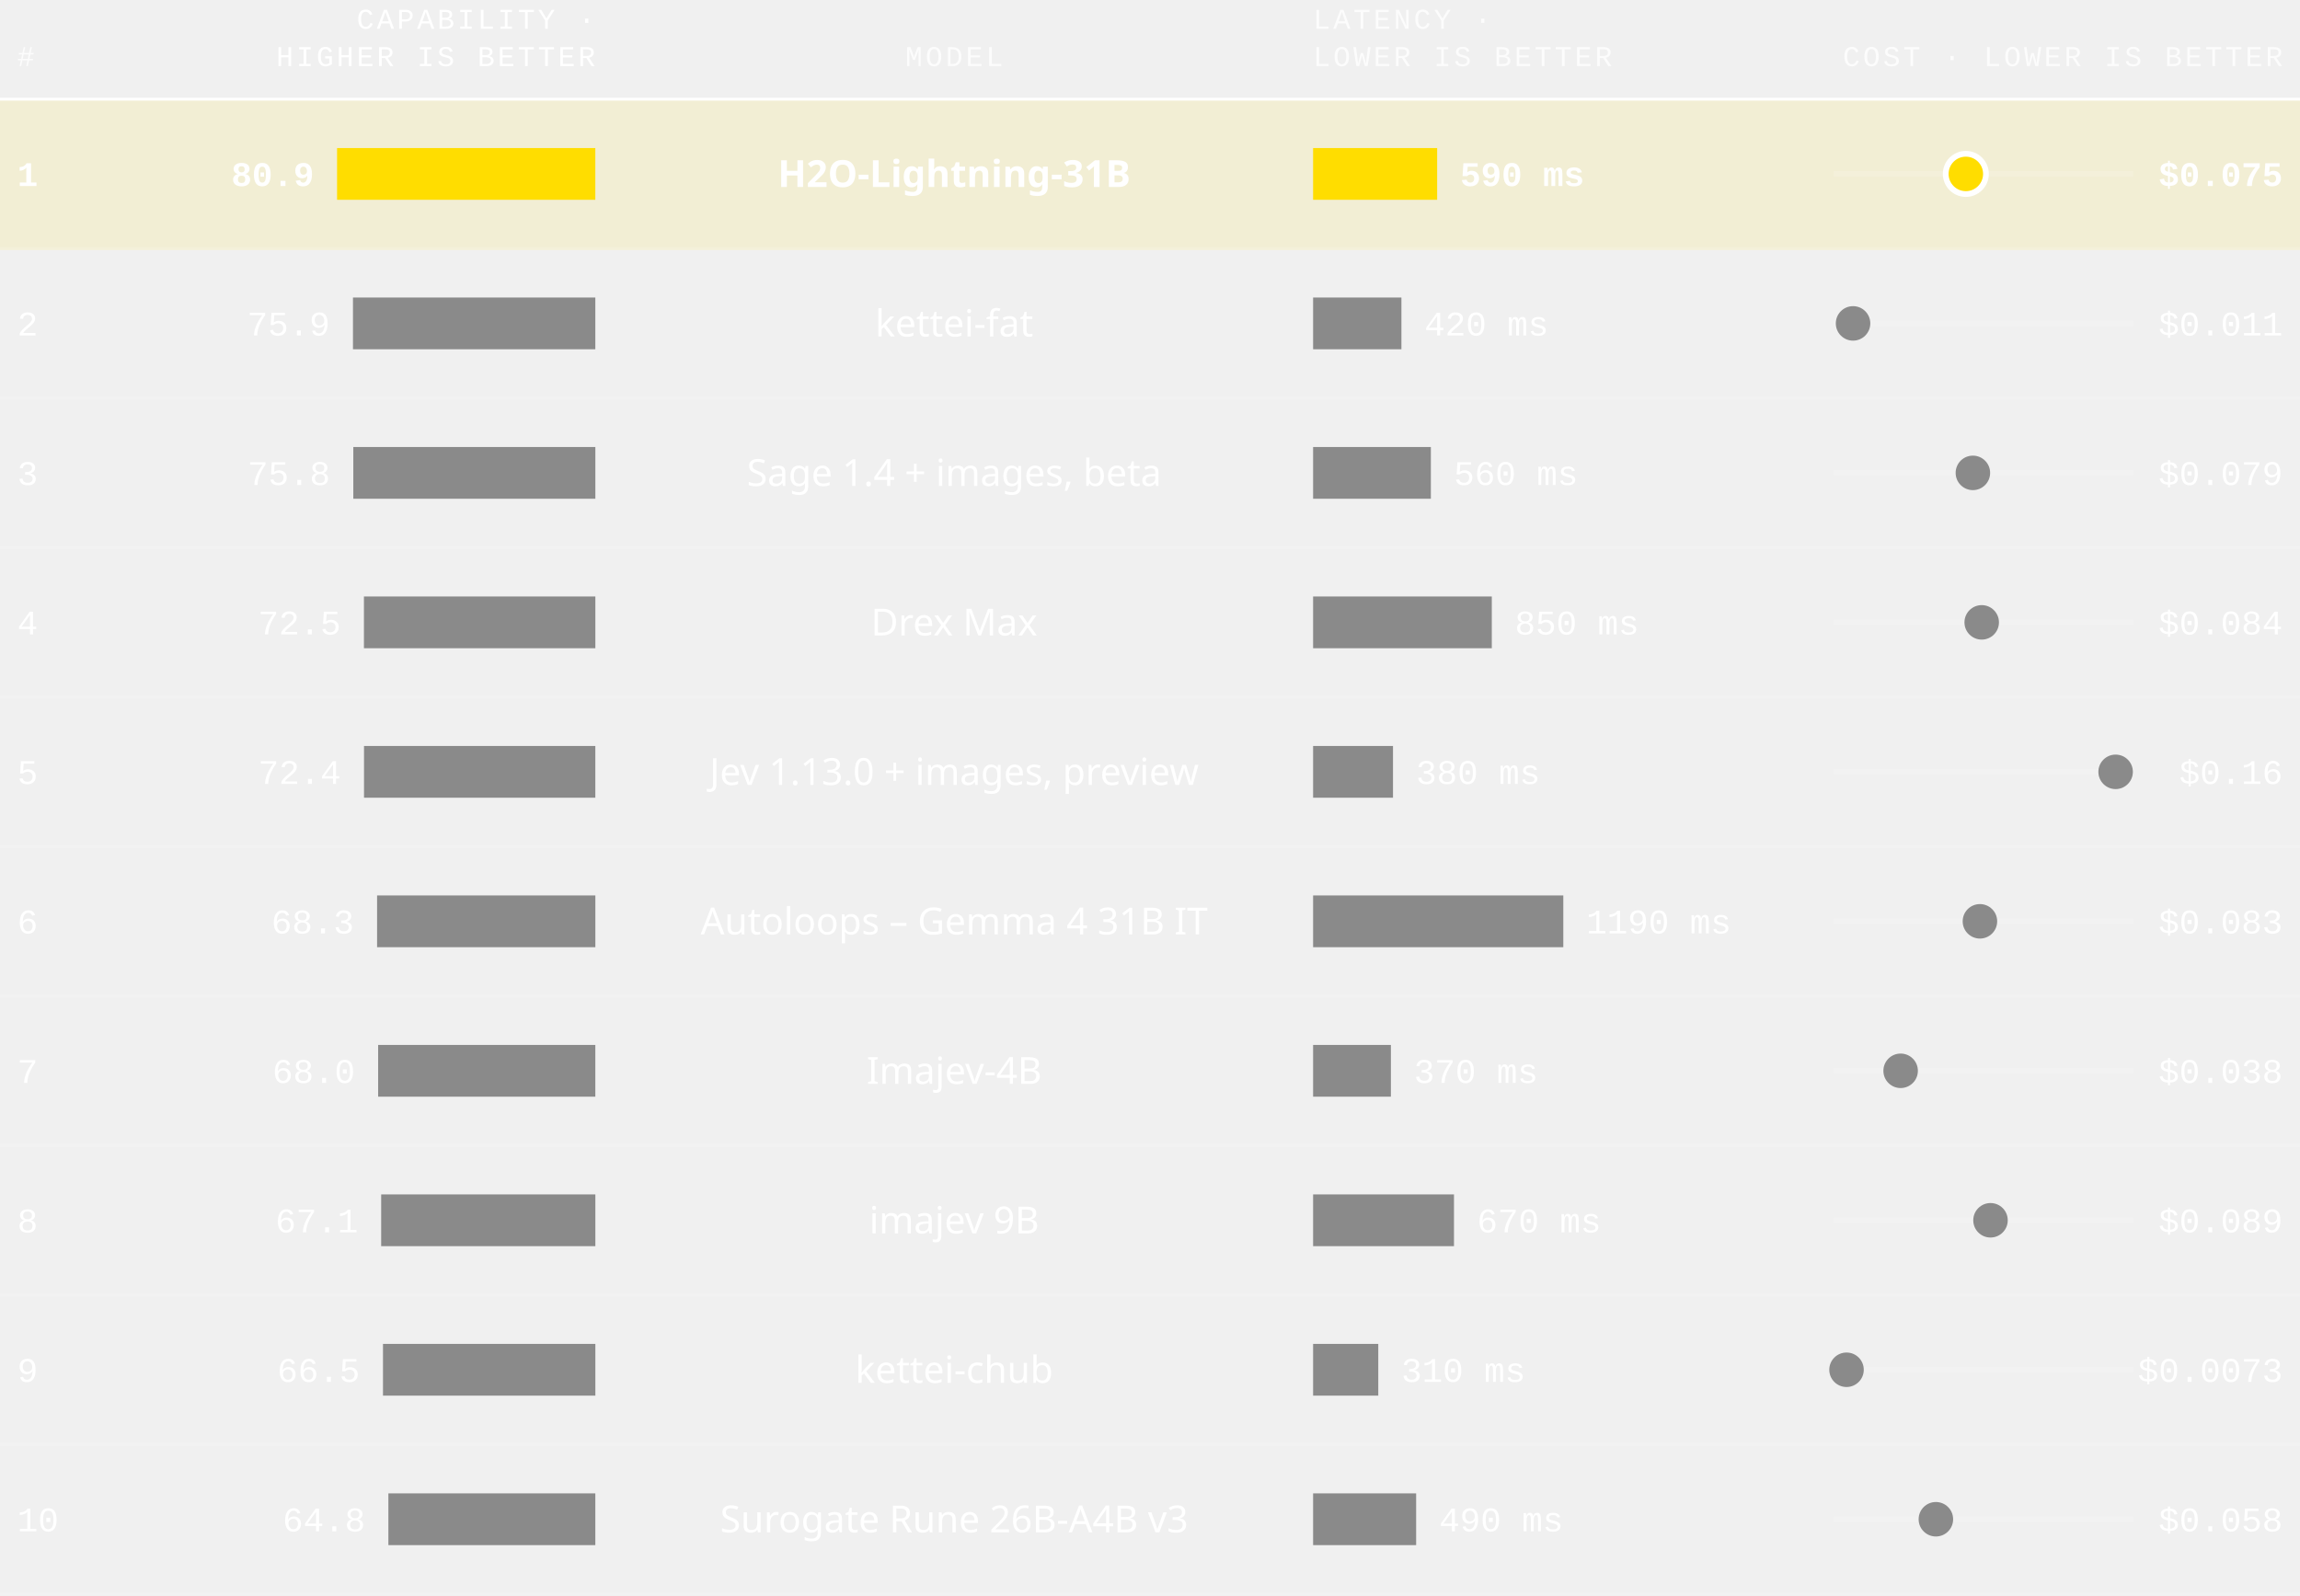
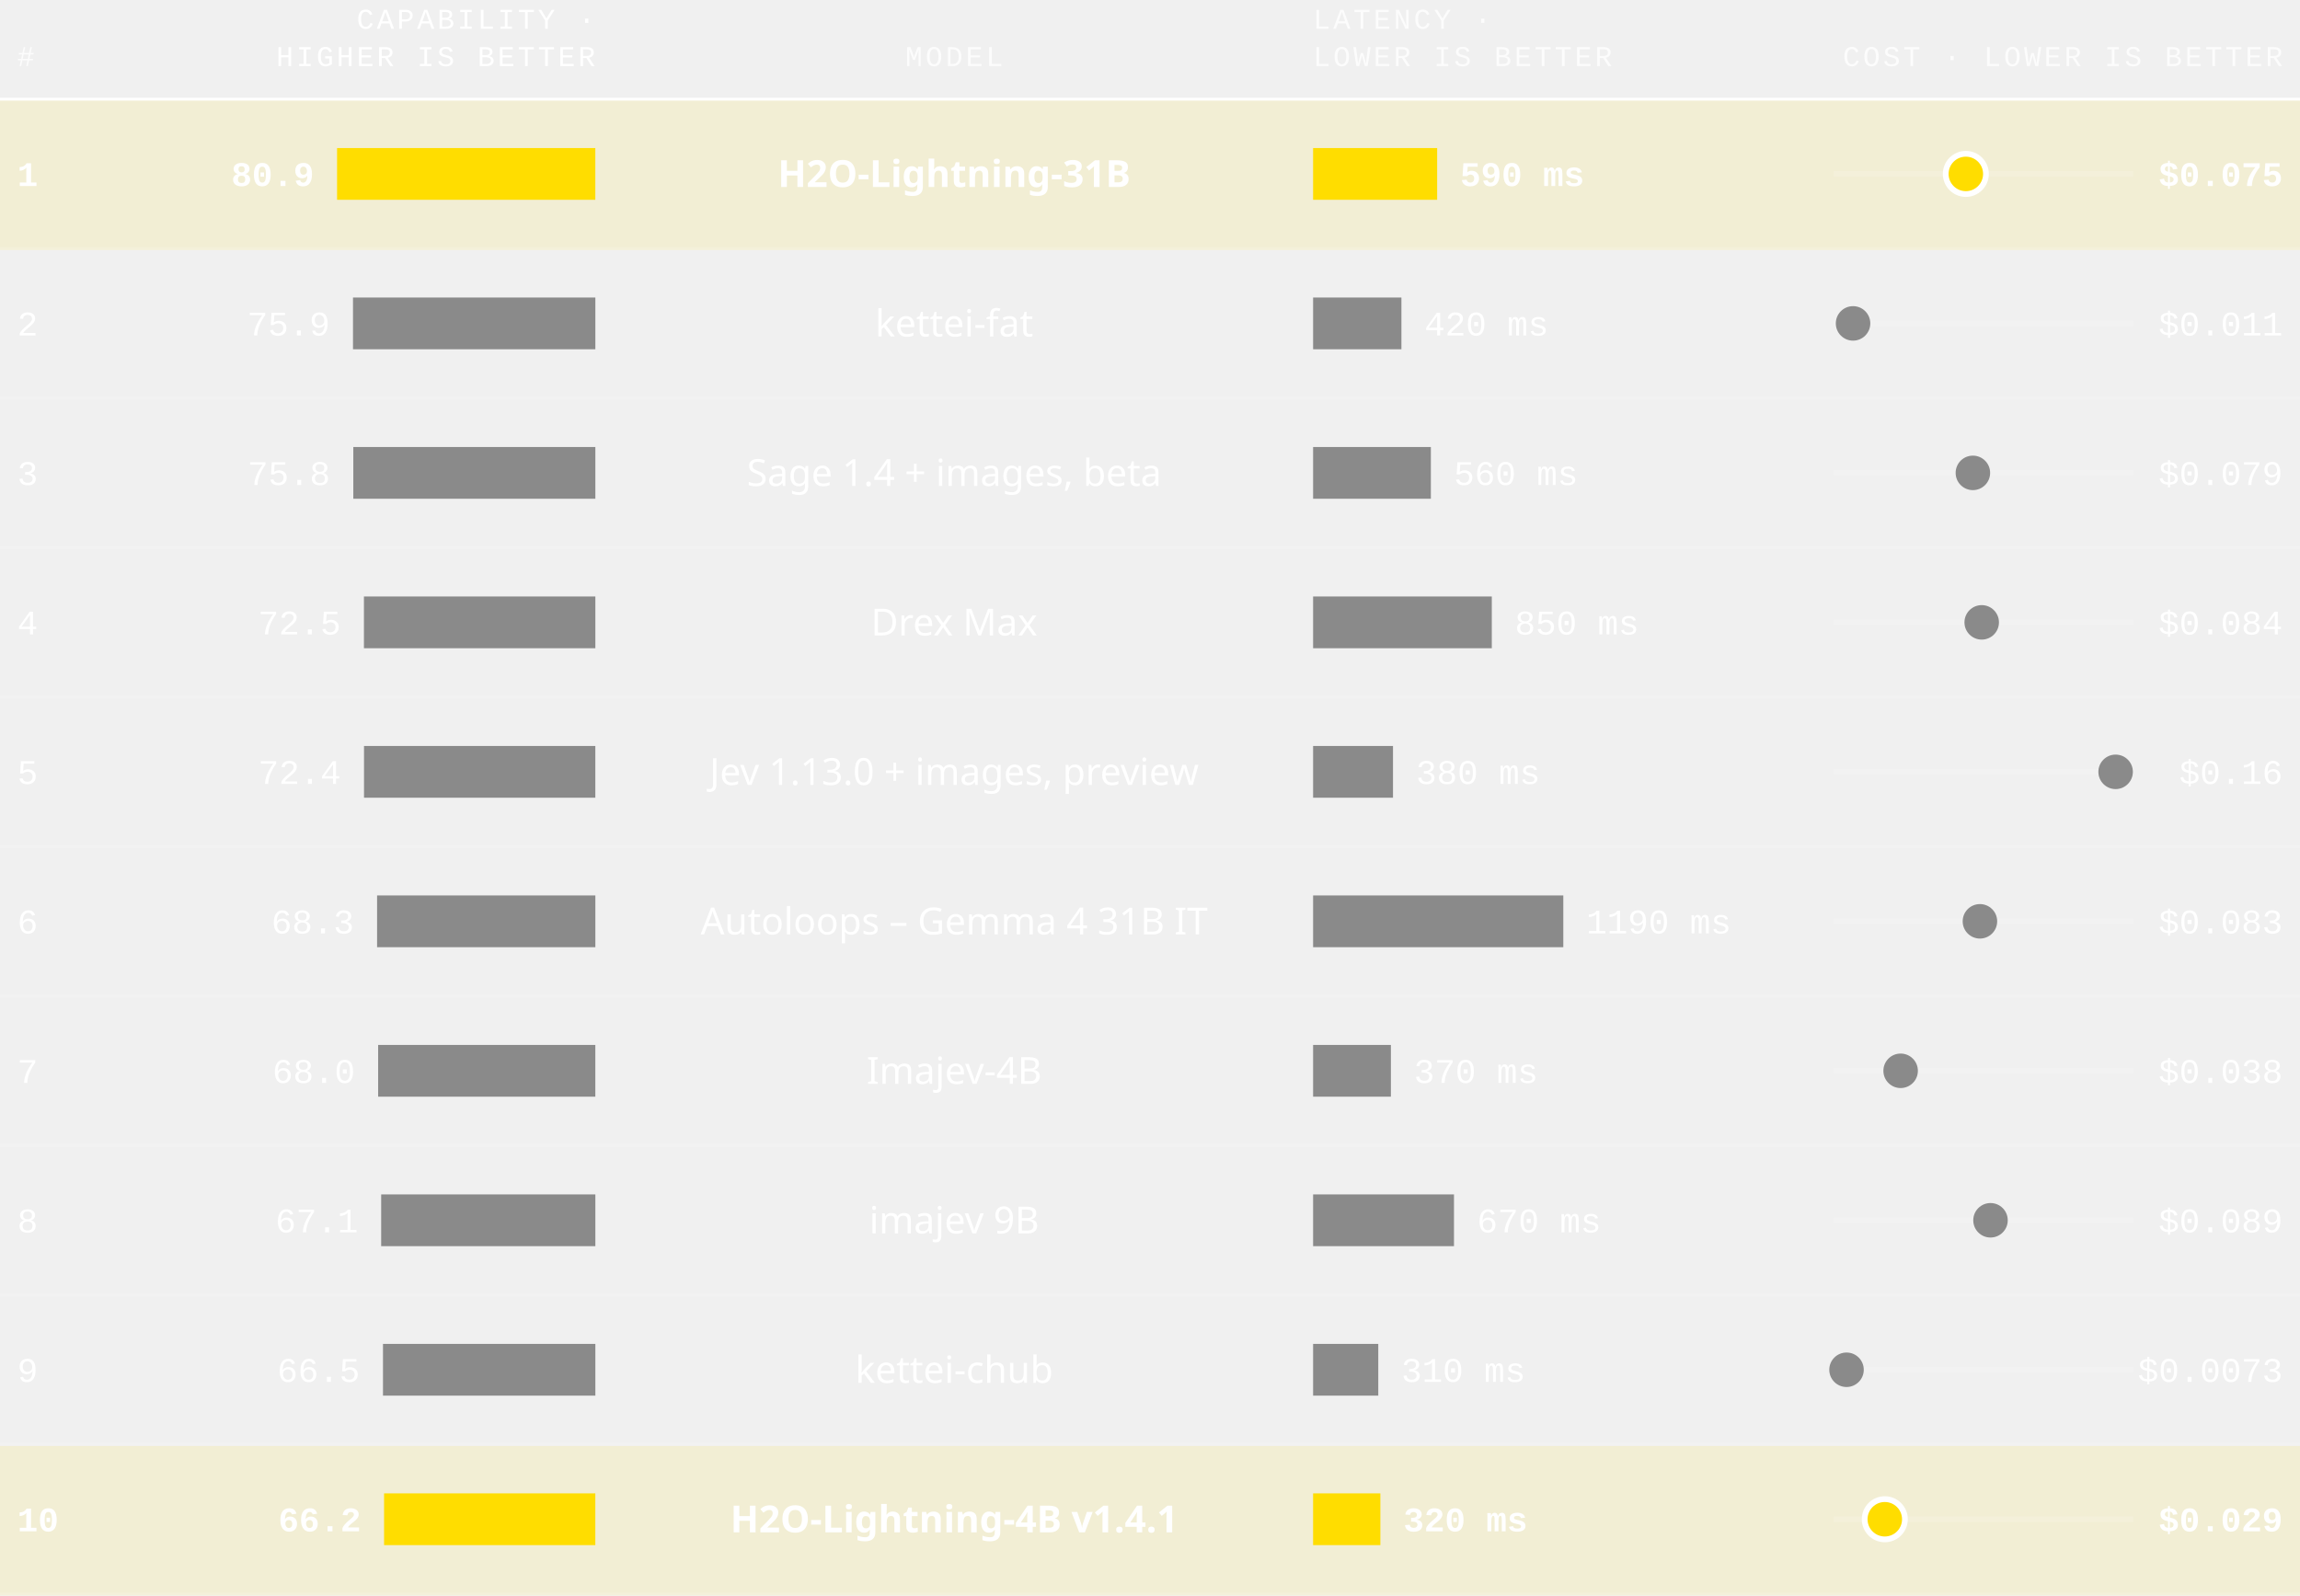
<svg xmlns="http://www.w3.org/2000/svg" width="800" height="555" viewBox="0 0 800 555">
  <style>text{font-family:-apple-system, BlinkMacSystemFont, "Segoe UI", "Noto Sans", Helvetica, Arial, sans-serif;font-size:13px;fill:#FFFFFF}.rank,.value,.comp,.lat,.cost{font-family:ui-monospace, SFMono-Regular, "SF Mono", Menlo, Consolas, "Liberation Mono", monospace;font-size:12px}.sub,.head{font-family:ui-monospace, SFMono-Regular, "SF Mono", Menlo, Consolas, "Liberation Mono", monospace;font-size:10px;fill:rgba(255, 255, 255, .78)}.head{letter-spacing:1px}.head.on{fill:#FFFFFF}text.h2o{font-weight:600}.gap{font-size:16px;fill:rgba(255, 255, 255, .70)}.band{fill:rgba(255, 221, 0, .12)}.bar,.dot,.hatch{fill:#8A8A8A}.bar.h2o,.dot.h2o{fill:#FFDD00}.dot.h2o{stroke:#FFFFFF;stroke-width:2}.bar.ref{fill:url(#hatch)}.rule,.track{fill:rgba(255, 255, 255, .14)}.top{fill:#FFFFFF}</style>
  <defs>
    <pattern id="hatch" width="7" height="7" patternUnits="userSpaceOnUse" patternTransform="rotate(45)">
      <rect class="hatch" width="3" height="7" />
    </pattern>
  </defs>
  <g class="head">
    <text class="head" x="6" y="23">#</text>
    <text class="head on" x="207.08" y="10" text-anchor="end">CAPABILITY ·</text>
    <text class="head on" x="207.08" y="23" text-anchor="end">HIGHER IS BETTER</text>
    <text class="head" x="331.9" y="23" text-anchor="middle">MODEL</text>
    <text class="head" x="456.73" y="10">LATENCY ·</text>
    <text class="head" x="456.73" y="23">LOWER IS BETTER</text>
    <text class="head" x="794" y="23" text-anchor="end">COST · LOWER IS BETTER</text>
  </g>
  <rect class="top" x="0" y="34" width="800" height="1" />
  <g class="row h2o">
    <rect class="band" x="0" y="35" width="800" height="52" />
    <text class="rank h2o" x="6" y="64.7" data-src="imagejevbench/capability/h2o_lightning_31b_image#position">1</text>
    <text class="comp h2o" x="109.24" y="64.7" text-anchor="end" data-src="imagejevbench/composite/h2o_lightning_31b_image#capability">80.9</text>
    <rect class="bar h2o" x="117.24" y="51.5" width="89.83" height="18" />
    <text class="name h2o" x="331.9" y="65.05" text-anchor="middle" data-src="imagejevbench/composite/h2o_lightning_31b_image#name">H2O-Lightning-31B</text>
    <rect class="bar h2o" x="456.73" y="51.5" width="43.15" height="18" />
    <text class="lat h2o" x="507.87" y="64.7" data-src="imagejevbench/composite/h2o_lightning_31b_image#latency_s">590 ms</text>
    <rect class="track" x="637.8" y="59.5" width="104.2" height="2" />
    <circle class="dot h2o" cx="683.77" cy="60.5" r="7" />
    <text class="cost h2o" x="794" y="64.7" text-anchor="end" data-src="imagejevbench/composite/h2o_lightning_31b_image#cost_per_1k_usd">$0.075</text>
    <rect class="rule" x="0" y="86" width="800" height="1" />
  </g>
  <g class="row">
    <text class="rank" x="6" y="116.7" data-src="imagejevbench/capability/kettei_fat#position">2</text>
-     <text class="comp" x="114.77" y="116.7" text-anchor="end" data-src="imagejevbench/composite/kettei_fat#capability">75.9</text>
-     <rect class="bar" x="122.77" y="103.5" width="84.3" height="18" />
+     <text class="comp" x="114.78" y="116.7" text-anchor="end" data-src="imagejevbench/composite/kettei_fat#capability">75.9</text>
+     <rect class="bar" x="122.78" y="103.5" width="84.3" height="18" />
    <text class="name" x="331.9" y="117.05" text-anchor="middle" data-src="imagejevbench/composite/kettei_fat#name">kettei-fat</text>
    <rect class="bar" x="456.73" y="103.5" width="30.72" height="18" />
    <text class="lat" x="495.44" y="116.7" data-src="imagejevbench/composite/kettei_fat#latency_s">420 ms</text>
    <rect class="track" x="637.8" y="111.5" width="104.2" height="2" />
    <circle class="dot" cx="644.54" cy="112.5" r="6" />
    <text class="cost" x="794" y="116.7" text-anchor="end" data-src="imagejevbench/composite/kettei_fat#cost_per_1k_usd">$0.011</text>
    <rect class="rule" x="0" y="138" width="800" height="1" />
  </g>
  <g class="row">
    <text class="rank" x="6" y="168.7" data-src="imagejevbench/capability/sage_1_4_images#position">3</text>
    <text class="comp" x="114.89" y="168.7" text-anchor="end" data-src="imagejevbench/composite/sage_1_4_images#capability">75.8</text>
    <rect class="bar" x="122.89" y="155.5" width="84.19" height="18" />
    <text class="name" x="331.9" y="169.05" text-anchor="middle" data-src="imagejevbench/composite/sage_1_4_images#name">Sage 1.4 + images, beta</text>
    <rect class="bar" x="456.73" y="155.5" width="40.96" height="18" />
    <text class="lat" x="505.68" y="168.7" data-src="imagejevbench/composite/sage_1_4_images#latency_s">560 ms</text>
    <rect class="track" x="637.8" y="163.5" width="104.2" height="2" />
    <circle class="dot" cx="686.22" cy="164.5" r="6" />
    <text class="cost" x="794" y="168.7" text-anchor="end" data-src="imagejevbench/composite/sage_1_4_images#cost_per_1k_usd">$0.079</text>
    <rect class="rule" x="0" y="190" width="800" height="1" />
  </g>
  <g class="row">
    <text class="rank" x="6" y="220.7" data-src="imagejevbench/capability/drex_max#position">4</text>
    <text class="comp" x="118.58" y="220.7" text-anchor="end" data-src="imagejevbench/composite/drex_max#capability">72.5</text>
    <rect class="bar" x="126.58" y="207.5" width="80.5" height="18" />
    <text class="name" x="331.9" y="221.05" text-anchor="middle" data-src="imagejevbench/composite/drex_max#name">Drex Max</text>
    <rect class="bar" x="456.73" y="207.5" width="62.16" height="18" />
    <text class="lat" x="526.89" y="220.7" data-src="imagejevbench/composite/drex_max#latency_s">850 ms</text>
    <rect class="track" x="637.8" y="215.5" width="104.2" height="2" />
    <circle class="dot" cx="689.29" cy="216.5" r="6" />
    <text class="cost" x="794" y="220.7" text-anchor="end" data-src="imagejevbench/composite/drex_max#cost_per_1k_usd">$0.084</text>
    <rect class="rule" x="0" y="242" width="800" height="1" />
  </g>
  <g class="row">
    <text class="rank" x="6" y="272.7" data-src="imagejevbench/capability/jev_1_13_images#position">5</text>
    <text class="comp" x="118.61" y="272.7" text-anchor="end" data-src="imagejevbench/composite/jev_1_13_images#capability">72.4</text>
    <rect class="bar" x="126.61" y="259.5" width="80.46" height="18" />
    <text class="name" x="331.9" y="273.05" text-anchor="middle" data-src="imagejevbench/composite/jev_1_13_images#name">Jev 1.13.0 + images, preview</text>
    <rect class="bar" x="456.73" y="259.5" width="27.79" height="18" />
    <text class="lat" x="492.52" y="272.7" data-src="imagejevbench/composite/jev_1_13_images#latency_s">380 ms</text>
    <rect class="track" x="637.8" y="267.5" width="104.2" height="2" />
    <circle class="dot" cx="735.87" cy="268.5" r="6" />
    <text class="cost" x="794" y="272.7" text-anchor="end" data-src="imagejevbench/composite/jev_1_13_images#cost_per_1k_usd">$0.16</text>
    <rect class="rule" x="0" y="294" width="800" height="1" />
  </g>
  <g class="row">
    <text class="rank" x="6" y="324.7" data-src="imagejevbench/capability/kushal_gemma4_31b_it_autoloops#position">6</text>
    <text class="comp" x="123.16" y="324.7" text-anchor="end" data-src="imagejevbench/composite/kushal_gemma4_31b_it_autoloops#capability">68.3</text>
    <rect class="bar" x="131.16" y="311.5" width="75.92" height="18" />
    <text class="name" x="331.9" y="325.05" text-anchor="middle" data-src="imagejevbench/composite/kushal_gemma4_31b_it_autoloops#name">Autoloops – Gemma 4 31B IT</text>
    <rect class="bar" x="456.73" y="311.5" width="87.03" height="18" />
    <text class="lat" x="551.76" y="324.7" data-src="imagejevbench/composite/kushal_gemma4_31b_it_autoloops#latency_s">1190 ms</text>
    <rect class="track" x="637.8" y="319.5" width="104.2" height="2" />
    <circle class="dot" cx="688.67" cy="320.5" r="6" />
    <text class="cost" x="794" y="324.7" text-anchor="end" data-src="imagejevbench/composite/kushal_gemma4_31b_it_autoloops#cost_per_1k_usd">$0.083</text>
    <rect class="rule" x="0" y="346" width="800" height="1" />
  </g>
  <g class="row">
    <text class="rank" x="6" y="376.7" data-src="imagejevbench/capability/imajev_4b#position">7</text>
    <text class="comp" x="123.53" y="376.7" text-anchor="end" data-src="imagejevbench/composite/imajev_4b#capability">68.0</text>
    <rect class="bar" x="131.53" y="363.5" width="75.54" height="18" />
    <text class="name" x="331.9" y="377.05" text-anchor="middle" data-src="imagejevbench/composite/imajev_4b#name">Imajev-4B</text>
    <rect class="bar" x="456.73" y="363.5" width="27.06" height="18" />
    <text class="lat" x="491.78" y="376.7" data-src="imagejevbench/composite/imajev_4b#latency_s">370 ms</text>
    <rect class="track" x="637.8" y="371.5" width="104.2" height="2" />
    <circle class="dot" cx="661.09" cy="372.5" r="6" />
    <text class="cost" x="794" y="376.7" text-anchor="end" data-src="imagejevbench/composite/imajev_4b#cost_per_1k_usd">$0.038</text>
    <rect class="rule" x="0" y="398" width="800" height="1" />
  </g>
  <g class="row">
    <text class="rank" x="6" y="428.7" data-src="imagejevbench/capability/imajev_9b#position">8</text>
    <text class="comp" x="124.58" y="428.7" text-anchor="end" data-src="imagejevbench/composite/imajev_9b#capability">67.1</text>
    <rect class="bar" x="132.58" y="415.5" width="74.5" height="18" />
    <text class="name" x="331.9" y="429.05" text-anchor="middle" data-src="imagejevbench/composite/imajev_9b#name">imajev 9B</text>
    <rect class="bar" x="456.73" y="415.5" width="49" height="18" />
    <text class="lat" x="513.73" y="428.7" data-src="imagejevbench/composite/imajev_9b#latency_s">670 ms</text>
    <rect class="track" x="637.8" y="423.5" width="104.2" height="2" />
    <circle class="dot" cx="692.35" cy="424.5" r="6" />
    <text class="cost" x="794" y="428.7" text-anchor="end" data-src="imagejevbench/composite/imajev_9b#cost_per_1k_usd">$0.089</text>
    <rect class="rule" x="0" y="450" width="800" height="1" />
  </g>
  <g class="row">
    <text class="rank" x="6" y="480.7" data-src="imagejevbench/capability/kettei_chub#position">9</text>
    <text class="comp" x="125.21" y="480.7" text-anchor="end" data-src="imagejevbench/composite/kettei_chub#capability">66.5</text>
    <rect class="bar" x="133.21" y="467.5" width="73.87" height="18" />
    <text class="name" x="331.9" y="481.05" text-anchor="middle" data-src="imagejevbench/composite/kettei_chub#name">kettei-chub</text>
    <rect class="bar" x="456.73" y="467.5" width="22.67" height="18" />
    <text class="lat" x="487.4" y="480.7" data-src="imagejevbench/composite/kettei_chub#latency_s">310 ms</text>
    <rect class="track" x="637.8" y="475.5" width="104.2" height="2" />
    <circle class="dot" cx="642.27" cy="476.5" r="6" />
    <text class="cost" x="794" y="480.7" text-anchor="end" data-src="imagejevbench/composite/kettei_chub#cost_per_1k_usd">$0.0073</text>
    <rect class="rule" x="0" y="502" width="800" height="1" />
  </g>
-   <g class="row">
-     <text class="rank" x="6" y="532.7" data-src="imagejevbench/capability/surogate_rune_26b_v3#position">10</text>
-     <text class="comp" x="127.09" y="532.7" text-anchor="end" data-src="imagejevbench/composite/surogate_rune_26b_v3#capability">64.8</text>
-     <rect class="bar" x="135.09" y="519.5" width="71.98" height="18" />
-     <text class="name" x="331.9" y="533.05" text-anchor="middle" data-src="imagejevbench/composite/surogate_rune_26b_v3#name">Surogate Rune 26B-A4B v3</text>
-     <rect class="bar" x="456.73" y="519.5" width="35.84" height="18" />
-     <text class="lat" x="500.56" y="532.7" data-src="imagejevbench/composite/surogate_rune_26b_v3#latency_s">490 ms</text>
+   <g class="row h2o">
+     <rect class="band" x="0" y="503" width="800" height="52" />
+     <text class="rank h2o" x="6" y="532.7" data-src="imagejevbench/capability/h2o_lightning_4b_v141_image#position">10</text>
+     <text class="comp h2o" x="125.59" y="532.7" text-anchor="end" data-src="imagejevbench/composite/h2o_lightning_4b_v141_image#capability">66.2</text>
+     <rect class="bar h2o" x="133.59" y="519.5" width="73.48" height="18" />
+     <text class="name h2o" x="331.9" y="533.05" text-anchor="middle" data-src="imagejevbench/composite/h2o_lightning_4b_v141_image#name">H2O-Lightning-4B v1.4.1</text>
+     <rect class="bar h2o" x="456.73" y="519.5" width="23.4" height="18" />
+     <text class="lat h2o" x="488.13" y="532.7" data-src="imagejevbench/composite/h2o_lightning_4b_v141_image#latency_s">320 ms</text>
    <rect class="track" x="637.8" y="527.5" width="104.2" height="2" />
-     <circle class="dot" cx="673.35" cy="528.5" r="6" />
-     <text class="cost" x="794" y="532.7" text-anchor="end" data-src="imagejevbench/composite/surogate_rune_26b_v3#cost_per_1k_usd">$0.058</text>
+     <circle class="dot h2o" cx="655.58" cy="528.5" r="7" />
+     <text class="cost h2o" x="794" y="532.7" text-anchor="end" data-src="imagejevbench/composite/h2o_lightning_4b_v141_image#cost_per_1k_usd">$0.029</text>
    <rect class="rule" x="0" y="554" width="800" height="1" />
  </g>
</svg>
